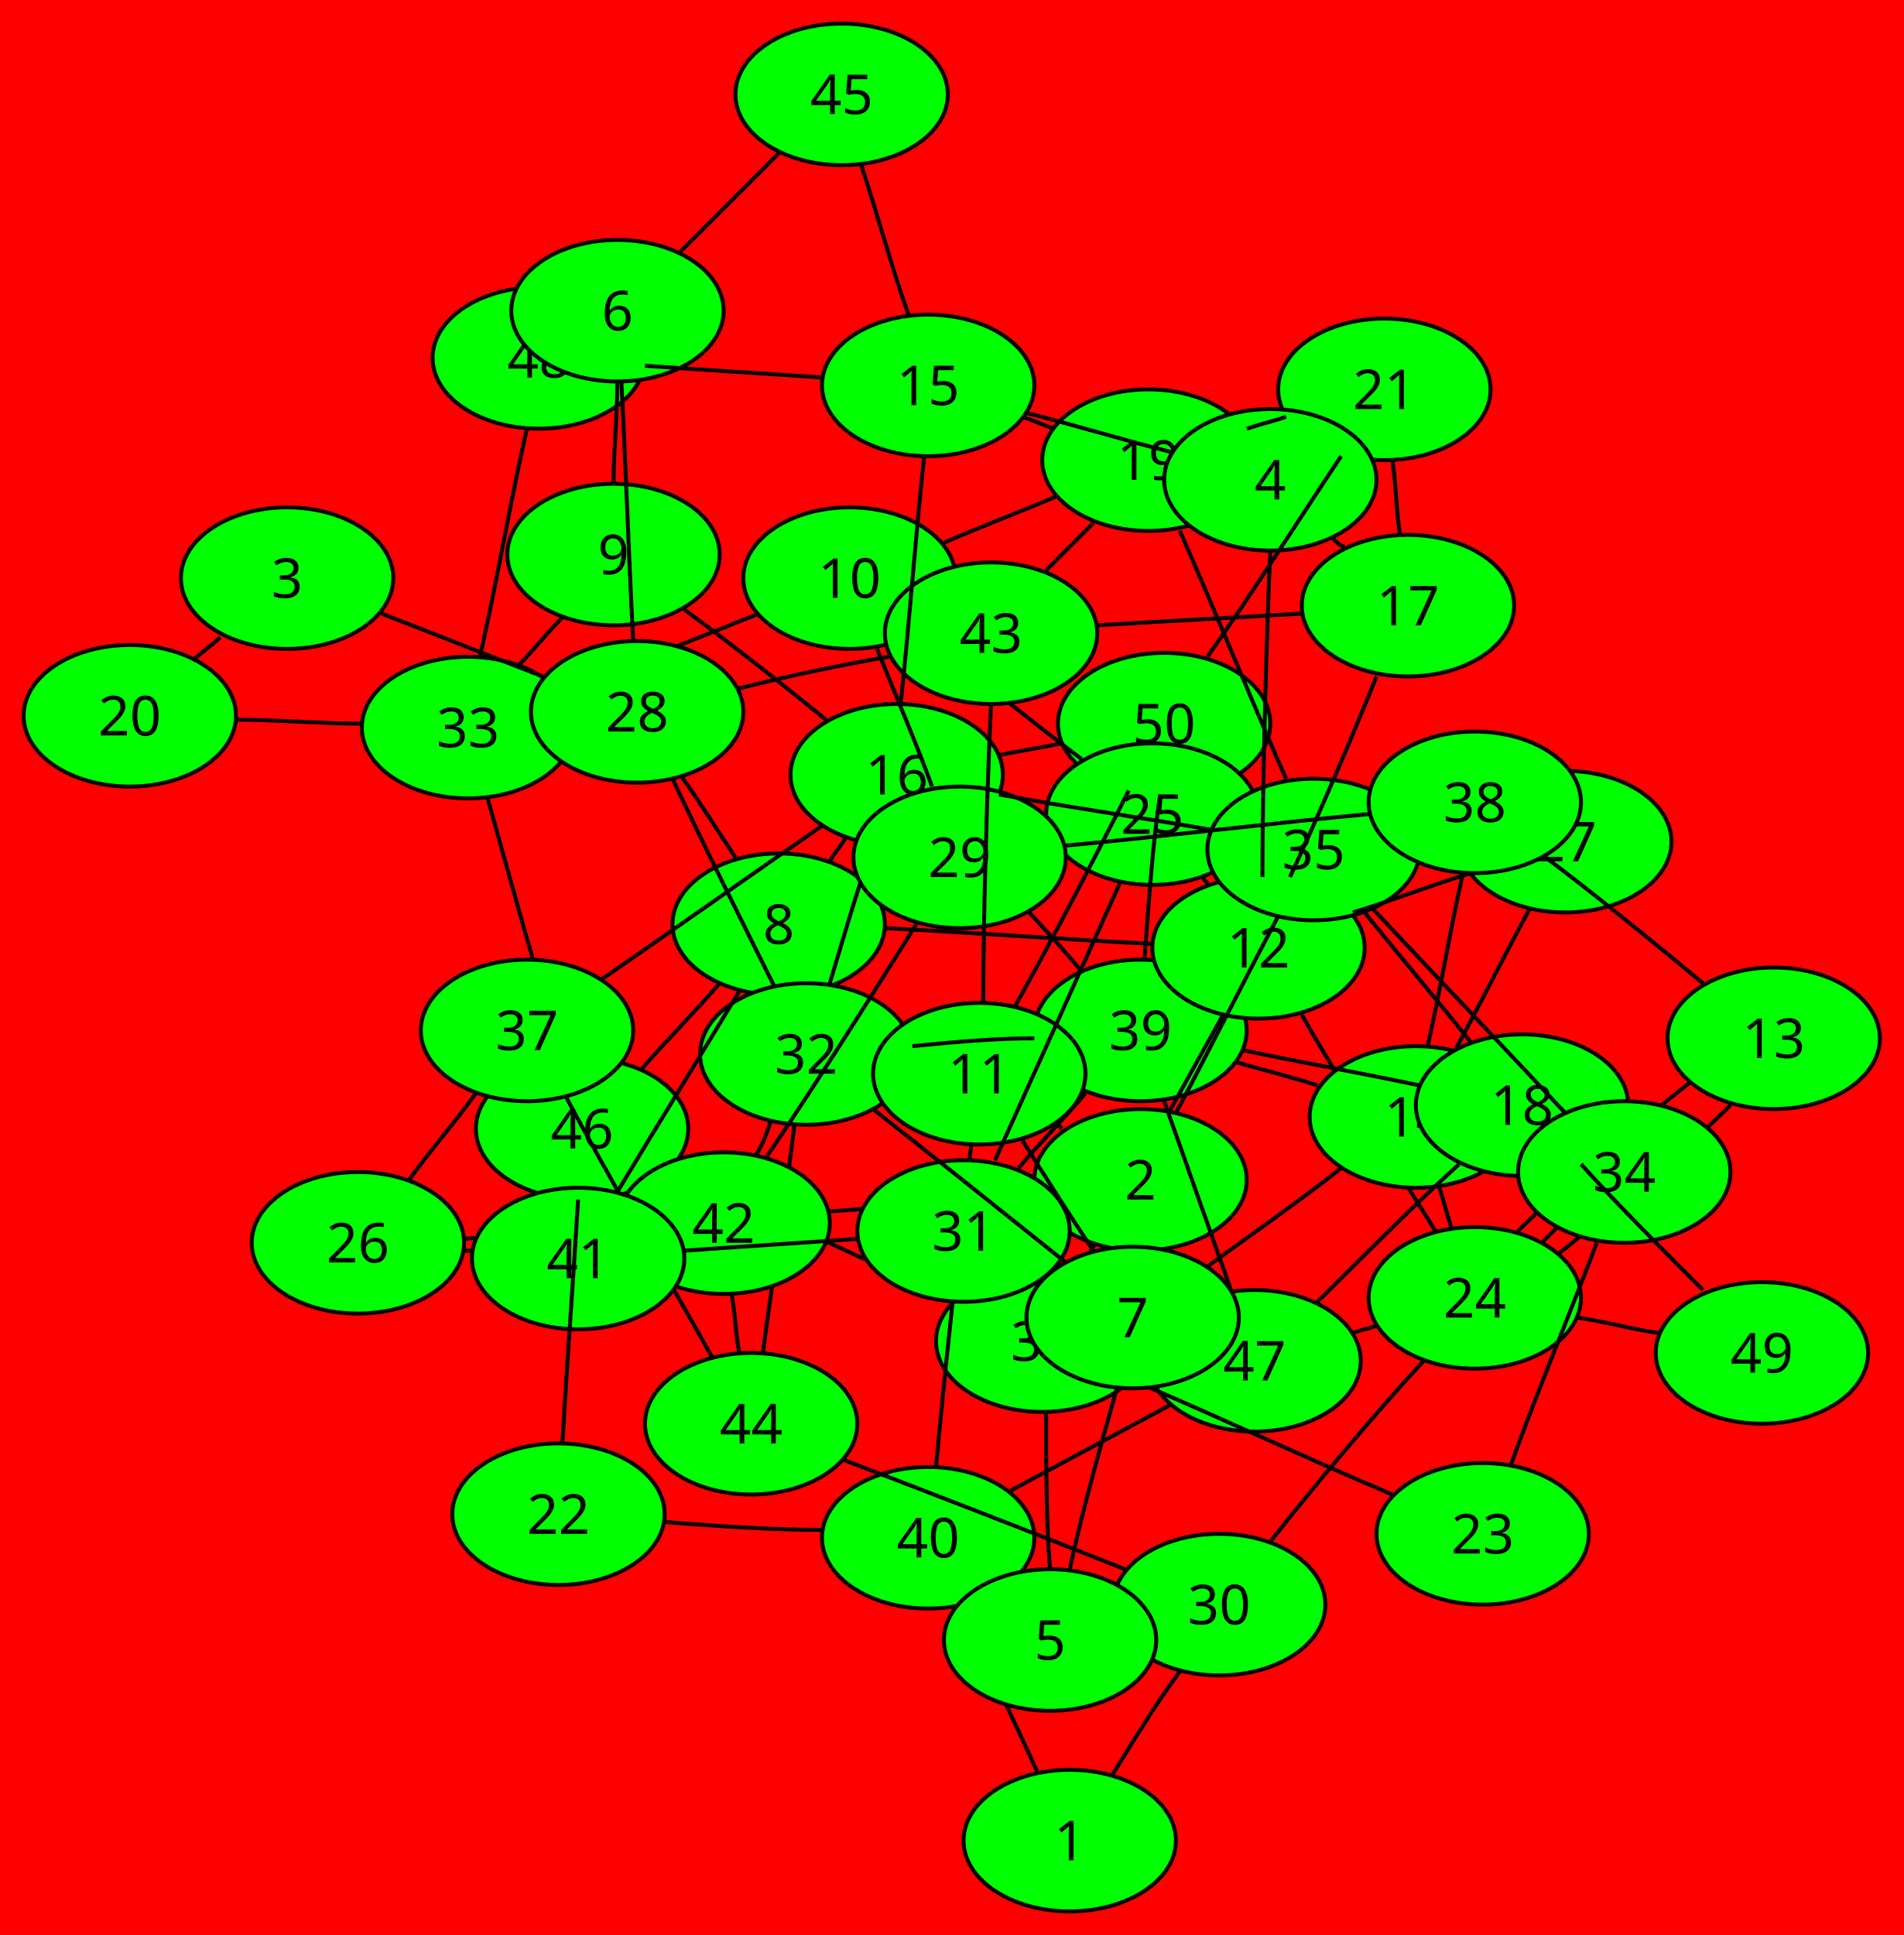
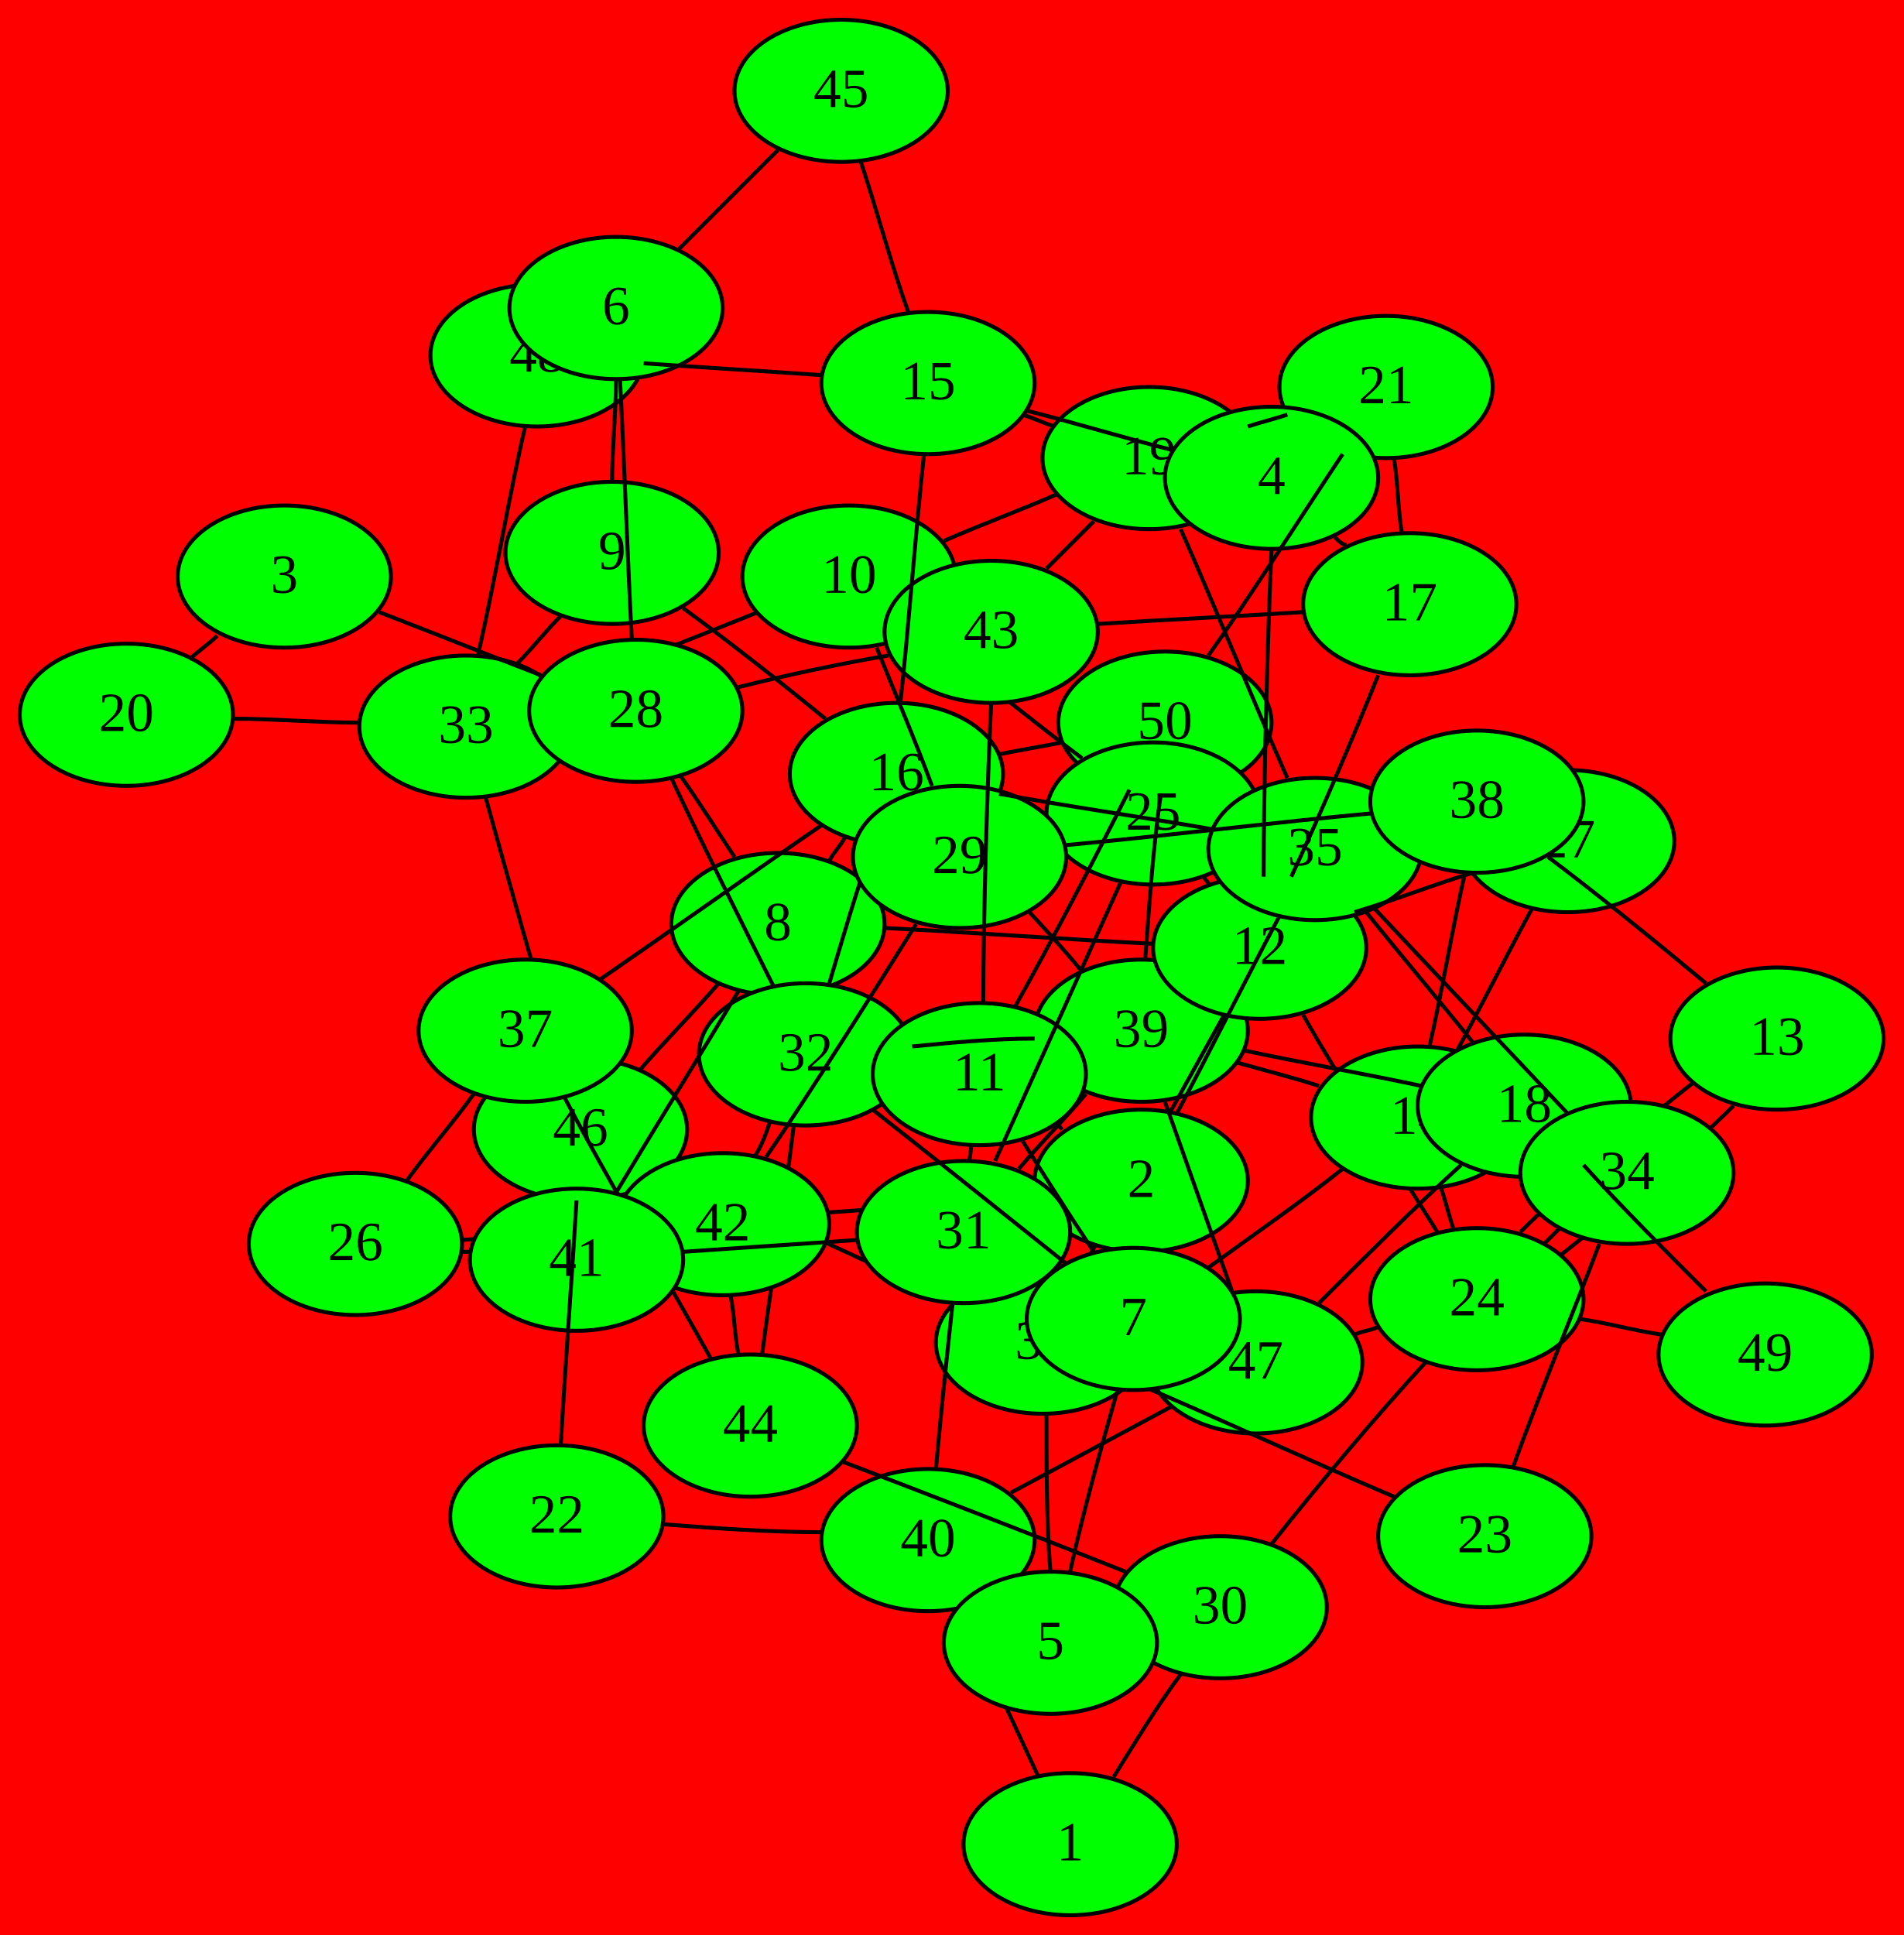
- <svg xmlns="http://www.w3.org/2000/svg" width="484pt" height="492pt" viewBox="0 0 484 492">
-   <g id="graph0" class="graph" style="font-family:Times-Roman;font-size:14.00;">
-     <polygon style="fill:#ff0000;stroke:#ff0000;" points="0,492 0,0 484,0 484,492 0,492" />
+ <svg xmlns="http://www.w3.org/2000/svg" width="482pt" height="490pt" viewBox="0.00 0.00 482.00 490.00">
+   <g id="graph0" class="graph" transform="scale(1 1) rotate(0) translate(4 486)">
+     <polygon style="fill:#ff0000;stroke:#ff0000;" points="-4,4 -4,-486 478,-486 478,4 -4,4" />
    <g id="node1" class="node">
-       <ellipse style="fill:#00ff00;stroke:black;" cx="272" cy="468" rx="27" ry="18" />
-       <text text-anchor="middle" x="272" y="473">1</text>
+       <ellipse style="fill:#00ff00;stroke:black;" cx="267" cy="-19" rx="27" ry="18" />
+       <text text-anchor="middle" x="267" y="-14.9" style="font-family:Times New Roman;font-size:14.00;">1</text>
    </g>
    <g id="node3" class="node">
-       <ellipse style="fill:#00ff00;stroke:black;" cx="310" cy="408" rx="27" ry="18" />
-       <text text-anchor="middle" x="310" y="413">30</text>
+       <ellipse style="fill:#00ff00;stroke:black;" cx="305" cy="-79" rx="27" ry="18" />
+       <text text-anchor="middle" x="305" y="-74.9" style="font-family:Times New Roman;font-size:14.00;">30</text>
    </g>
    <g id="edge2" class="edge">
-       <path style="fill:none;stroke:black;" d="M283,451C288,443 294,433 300,425" />
+       <path style="fill:none;stroke:black;" d="M278,-36C283,-44 289,-54 295,-62" />
    </g>
    <g id="node5" class="node">
-       <ellipse style="fill:#00ff00;stroke:black;" cx="236" cy="391" rx="27" ry="18" />
-       <text text-anchor="middle" x="236" y="396">40</text>
+       <ellipse style="fill:#00ff00;stroke:black;" cx="231" cy="-96" rx="27" ry="18" />
+       <text text-anchor="middle" x="231" y="-91.9" style="font-family:Times New Roman;font-size:14.00;">40</text>
    </g>
    <g id="edge4" class="edge">
-       <path style="fill:none;stroke:black;" d="M264,451C258,438 250,421 244,408" />
+       <path style="fill:none;stroke:black;" d="M259,-36C253,-49 245,-66 239,-79" />
    </g>
    <g id="node28" class="node">
-       <ellipse style="fill:#00ff00;stroke:black;" cx="375" cy="330" rx="27" ry="18" />
-       <text text-anchor="middle" x="375" y="335">24</text>
+       <ellipse style="fill:#00ff00;stroke:black;" cx="370" cy="-157" rx="27" ry="18" />
+       <text text-anchor="middle" x="370" y="-152.9" style="font-family:Times New Roman;font-size:14.00;">24</text>
    </g>
    <g id="edge46" class="edge">
-       <path style="fill:none;stroke:black;" d="M323,392C334,378 350,359 362,346" />
+       <path style="fill:none;stroke:black;" d="M318,-95C329,-109 345,-128 357,-141" />
    </g>
    <g id="node46" class="node">
-       <ellipse style="fill:#00ff00;stroke:black;" cx="191" cy="362" rx="27" ry="18" />
-       <text text-anchor="middle" x="191" y="367">44</text>
+       <ellipse style="fill:#00ff00;stroke:black;" cx="186" cy="-125" rx="27" ry="18" />
+       <text text-anchor="middle" x="186" y="-120.9" style="font-family:Times New Roman;font-size:14.00;">44</text>
    </g>
    <g id="edge48" class="edge">
-       <path style="fill:none;stroke:black;" d="M286,399C266,391 235,379 214,371" />
+       <path style="fill:none;stroke:black;" d="M281,-88C261,-96 230,-108 209,-116" />
    </g>
    <g id="node33" class="node">
-       <ellipse style="fill:#00ff00;stroke:black;" cx="319" cy="346" rx="27" ry="18" />
-       <text text-anchor="middle" x="319" y="351">47</text>
+       <ellipse style="fill:#00ff00;stroke:black;" cx="314" cy="-141" rx="27" ry="18" />
+       <text text-anchor="middle" x="314" y="-136.9" style="font-family:Times New Roman;font-size:14.00;">47</text>
    </g>
    <g id="edge196" class="edge">
-       <path style="fill:none;stroke:black;" d="M257,379C270,372 285,364 298,357" />
+       <path style="fill:none;stroke:black;" d="M252,-108C265,-115 280,-123 293,-130" />
    </g>
    <g id="node140" class="node">
-       <ellipse style="fill:#00ff00;stroke:black;" cx="142" cy="385" rx="27" ry="18" />
-       <text text-anchor="middle" x="142" y="390">22</text>
+       <ellipse style="fill:#00ff00;stroke:black;" cx="137" cy="-102" rx="27" ry="18" />
+       <text text-anchor="middle" x="137" y="-97.9" style="font-family:Times New Roman;font-size:14.00;">22</text>
    </g>
    <g id="edge194" class="edge">
-       <path style="fill:none;stroke:black;" d="M209,389C196,389 182,388 169,387" />
+       <path style="fill:none;stroke:black;" d="M204,-98C191,-98 177,-99 164,-100" />
    </g>
    <g id="node6" class="node">
-       <ellipse style="fill:#00ff00;stroke:black;" cx="198" cy="235" rx="27" ry="18" />
-       <text text-anchor="middle" x="198" y="240">8</text>
+       <ellipse style="fill:#00ff00;stroke:black;" cx="193" cy="-252" rx="27" ry="18" />
+       <text text-anchor="middle" x="193" y="-247.9" style="font-family:Times New Roman;font-size:14.00;">8</text>
    </g>
    <g id="node8" class="node">
-       <ellipse style="fill:#00ff00;stroke:black;" cx="148" cy="287" rx="27" ry="18" />
-       <text text-anchor="middle" x="148" y="292">46</text>
+       <ellipse style="fill:#00ff00;stroke:black;" cx="143" cy="-200" rx="27" ry="18" />
+       <text text-anchor="middle" x="143" y="-195.9" style="font-family:Times New Roman;font-size:14.00;">46</text>
    </g>
    <g id="edge6" class="edge">
-       <path style="fill:none;stroke:black;" d="M183,250C177,257 169,265 163,272" />
+       <path style="fill:none;stroke:black;" d="M178,-237C172,-230 164,-222 158,-215" />
    </g>
    <g id="node10" class="node">
-       <ellipse style="fill:#00ff00;stroke:black;" cx="228" cy="197" rx="27" ry="18" />
-       <text text-anchor="middle" x="228" y="202">16</text>
+       <ellipse style="fill:#00ff00;stroke:black;" cx="223" cy="-290" rx="27" ry="18" />
+       <text text-anchor="middle" x="223" y="-285.9" style="font-family:Times New Roman;font-size:14.00;">16</text>
    </g>
    <g id="edge8" class="edge">
-       <path style="fill:none;stroke:black;" d="M211,219C212,217 214,215 215,213" />
+       <path style="fill:none;stroke:black;" d="M206,-268C207,-270 209,-272 210,-274" />
    </g>
    <g id="node68" class="node">
-       <ellipse style="fill:#00ff00;stroke:black;" cx="290" cy="262" rx="27" ry="18" />
-       <text text-anchor="middle" x="290" y="267">39</text>
+       <ellipse style="fill:#00ff00;stroke:black;" cx="285" cy="-225" rx="27" ry="18" />
+       <text text-anchor="middle" x="285" y="-220.9" style="font-family:Times New Roman;font-size:14.00;">39</text>
    </g>
    <g id="edge124" class="edge">
-       <path style="fill:none;stroke:black;" d="M243,212C253,223 266,236 275,247" />
+       <path style="fill:none;stroke:black;" d="M238,-275C248,-264 261,-251 270,-240" />
    </g>
    <g id="node75" class="node">
-       <ellipse style="fill:#00ff00;stroke:black;" cx="296" cy="184" rx="27" ry="18" />
-       <text text-anchor="middle" x="296" y="189">50</text>
+       <ellipse style="fill:#00ff00;stroke:black;" cx="291" cy="-303" rx="27" ry="18" />
+       <text text-anchor="middle" x="291" y="-298.9" style="font-family:Times New Roman;font-size:14.00;">50</text>
    </g>
    <g id="edge120" class="edge">
-       <path style="fill:none;stroke:black;" d="M254,192C259,191 265,190 270,189" />
+       <path style="fill:none;stroke:black;" d="M249,-295C254,-296 260,-297 265,-298" />
    </g>
    <g id="node85" class="node">
-       <ellipse style="fill:#00ff00;stroke:black;" cx="205" cy="268" rx="27" ry="18" />
-       <text text-anchor="middle" x="205" y="273">32</text>
+       <ellipse style="fill:#00ff00;stroke:black;" cx="200" cy="-219" rx="27" ry="18" />
+       <text text-anchor="middle" x="200" y="-214.9" style="font-family:Times New Roman;font-size:14.00;">32</text>
    </g>
    <g id="edge122" class="edge">
-       <path style="fill:none;stroke:black;" d="M222,215C218,226 214,240 211,250" />
+       <path style="fill:none;stroke:black;" d="M217,-272C213,-261 209,-247 206,-237" />
    </g>
    <g id="node11" class="node">
-       <ellipse style="fill:#00ff00;stroke:black;" cx="216" cy="147" rx="27" ry="18" />
-       <text text-anchor="middle" x="216" y="152">10</text>
+       <ellipse style="fill:#00ff00;stroke:black;" cx="211" cy="-340" rx="27" ry="18" />
+       <text text-anchor="middle" x="211" y="-335.9" style="font-family:Times New Roman;font-size:14.00;">10</text>
    </g>
    <g id="node13" class="node">
-       <ellipse style="fill:#00ff00;stroke:black;" cx="293" cy="207" rx="27" ry="18" />
-       <text text-anchor="middle" x="293" y="212">25</text>
+       <ellipse style="fill:#00ff00;stroke:black;" cx="288" cy="-280" rx="27" ry="18" />
+       <text text-anchor="middle" x="288" y="-275.9" style="font-family:Times New Roman;font-size:14.00;">25</text>
    </g>
    <g id="edge10" class="edge">
-       <path style="fill:none;stroke:black;" d="M234,161C247,171 263,184 275,193" />
+       <path style="fill:none;stroke:black;" d="M229,-326C242,-316 258,-303 270,-294" />
    </g>
    <g id="node15" class="node">
-       <ellipse style="fill:#00ff00;stroke:black;" cx="292" cy="117" rx="27" ry="18" />
-       <text text-anchor="middle" x="292" y="122">19</text>
+       <ellipse style="fill:#00ff00;stroke:black;" cx="287" cy="-370" rx="27" ry="18" />
+       <text text-anchor="middle" x="287" y="-365.9" style="font-family:Times New Roman;font-size:14.00;">19</text>
    </g>
    <g id="edge12" class="edge">
-       <path style="fill:none;stroke:black;" d="M240,138C249,134 260,130 269,126" />
+       <path style="fill:none;stroke:black;" d="M235,-349C244,-353 255,-357 264,-361" />
    </g>
    <g id="node17" class="node">
-       <ellipse style="fill:#00ff00;stroke:black;" cx="119" cy="185" rx="27" ry="18" />
-       <text text-anchor="middle" x="119" y="190">33</text>
+       <ellipse style="fill:#00ff00;stroke:black;" cx="114" cy="-302" rx="27" ry="18" />
+       <text text-anchor="middle" x="114" y="-297.9" style="font-family:Times New Roman;font-size:14.00;">33</text>
    </g>
    <g id="edge14" class="edge">
-       <path style="fill:none;stroke:black;" d="M193,156C178,162 158,170 142,176" />
+       <path style="fill:none;stroke:black;" d="M188,-331C173,-325 153,-317 137,-311" />
    </g>
    <g id="node18" class="node">
-       <ellipse style="fill:#00ff00;stroke:black;" cx="320" cy="241" rx="27" ry="18" />
-       <text text-anchor="middle" x="320" y="246">12</text>
+       <ellipse style="fill:#00ff00;stroke:black;" cx="315" cy="-246" rx="27" ry="18" />
+       <text text-anchor="middle" x="315" y="-241.9" style="font-family:Times New Roman;font-size:14.00;">12</text>
    </g>
    <g id="edge36" class="edge">
-       <path style="fill:none;stroke:black;" d="M306,223C306,224 307,224 307,225" />
+       <path style="fill:none;stroke:black;" d="M301,-264C301,-263 302,-263 302,-262" />
    </g>
    <g id="node36" class="node">
-       <ellipse style="fill:#00ff00;stroke:black;" cx="398" cy="214" rx="27" ry="18" />
-       <text text-anchor="middle" x="398" y="219">27</text>
+       <ellipse style="fill:#00ff00;stroke:black;" cx="393" cy="-273" rx="27" ry="18" />
+       <text text-anchor="middle" x="393" y="-268.9" style="font-family:Times New Roman;font-size:14.00;">27</text>
    </g>
    <g id="edge34" class="edge">
-       <path style="fill:none;stroke:black;" d="M320,209C336,210 355,211 371,212" />
+       <path style="fill:none;stroke:black;" d="M315,-278C331,-277 350,-276 366,-275" />
    </g>
    <g id="node49" class="node">
-       <ellipse style="fill:#00ff00;stroke:black;" cx="334" cy="216" rx="27" ry="18" />
-       <text text-anchor="middle" x="334" y="221">35</text>
+       <ellipse style="fill:#00ff00;stroke:black;" cx="329" cy="-271" rx="27" ry="18" />
+       <text text-anchor="middle" x="329" y="-266.9" style="font-family:Times New Roman;font-size:14.00;">35</text>
    </g>
    <g id="edge144" class="edge">
-       <path style="fill:none;stroke:black;" d="M300,135C308,153 319,180 327,198" />
+       <path style="fill:none;stroke:black;" d="M295,-352C303,-334 314,-307 322,-289" />
    </g>
    <g id="node98" class="node">
-       <ellipse style="fill:#00ff00;stroke:black;" cx="236" cy="98" rx="27" ry="18" />
-       <text text-anchor="middle" x="236" y="103">15</text>
+       <ellipse style="fill:#00ff00;stroke:black;" cx="231" cy="-389" rx="27" ry="18" />
+       <text text-anchor="middle" x="231" y="-384.9" style="font-family:Times New Roman;font-size:14.00;">15</text>
    </g>
    <g id="edge146" class="edge">
-       <path style="fill:none;stroke:black;" d="M268,109C265,108 263,107 260,106" />
+       <path style="fill:none;stroke:black;" d="M263,-378C260,-379 258,-380 255,-381" />
    </g>
    <g id="node119" class="node">
-       <ellipse style="fill:#00ff00;stroke:black;" cx="252" cy="161" rx="27" ry="18" />
-       <text text-anchor="middle" x="252" y="166">43</text>
+       <ellipse style="fill:#00ff00;stroke:black;" cx="247" cy="-326" rx="27" ry="18" />
+       <text text-anchor="middle" x="247" y="-321.9" style="font-family:Times New Roman;font-size:14.00;">43</text>
    </g>
    <g id="edge148" class="edge">
-       <path style="fill:none;stroke:black;" d="M278,133C274,137 270,141 266,145" />
+       <path style="fill:none;stroke:black;" d="M273,-354C269,-350 265,-346 261,-342" />
    </g>
    <g id="edge130" class="edge">
-       <path style="fill:none;stroke:black;" d="M124,203C129,221 137,250 143,269" />
+       <path style="fill:none;stroke:black;" d="M119,-284C124,-266 132,-237 138,-218" />
    </g>
    <g id="node95" class="node">
-       <ellipse style="fill:#00ff00;stroke:black;" cx="156" cy="141" rx="27" ry="18" />
-       <text text-anchor="middle" x="156" y="146">9</text>
+       <ellipse style="fill:#00ff00;stroke:black;" cx="151" cy="-346" rx="27" ry="18" />
+       <text text-anchor="middle" x="151" y="-341.9" style="font-family:Times New Roman;font-size:14.00;">9</text>
    </g>
    <g id="edge128" class="edge">
-       <path style="fill:none;stroke:black;" d="M132,169C136,165 139,161 143,157" />
+       <path style="fill:none;stroke:black;" d="M127,-318C131,-322 134,-326 138,-330" />
    </g>
    <g id="node101" class="node">
-       <ellipse style="fill:#00ff00;stroke:black;" cx="137" cy="91" rx="27" ry="18" />
-       <text text-anchor="middle" x="137" y="96">48</text>
+       <ellipse style="fill:#00ff00;stroke:black;" cx="132" cy="-396" rx="27" ry="18" />
+       <text text-anchor="middle" x="132" y="-391.9" style="font-family:Times New Roman;font-size:14.00;">48</text>
    </g>
    <g id="edge132" class="edge">
-       <path style="fill:none;stroke:black;" d="M122,167C126,150 130,126 134,109" />
+       <path style="fill:none;stroke:black;" d="M117,-320C121,-337 125,-361 129,-378" />
    </g>
    <g id="edge16" class="edge">
-       <path style="fill:none;stroke:black;" d="M293,240C273,239 245,237 225,236" />
+       <path style="fill:none;stroke:black;" d="M288,-247C268,-248 240,-250 220,-251" />
    </g>
    <g id="node21" class="node">
-       <ellipse style="fill:#00ff00;stroke:black;" cx="265" cy="341" rx="27" ry="18" />
-       <text text-anchor="middle" x="265" y="346">36</text>
+       <ellipse style="fill:#00ff00;stroke:black;" cx="260" cy="-146" rx="27" ry="18" />
+       <text text-anchor="middle" x="260" y="-141.9" style="font-family:Times New Roman;font-size:14.00;">36</text>
    </g>
    <g id="edge18" class="edge">
-       <path style="fill:none;stroke:black;" d="M311,258C301,276 285,305 274,324" />
+       <path style="fill:none;stroke:black;" d="M306,-229C296,-211 280,-182 269,-163" />
    </g>
    <g id="node23" class="node">
-       <ellipse style="fill:#00ff00;stroke:black;" cx="358" cy="154" rx="27" ry="18" />
-       <text text-anchor="middle" x="358" y="159">17</text>
+       <ellipse style="fill:#00ff00;stroke:black;" cx="353" cy="-333" rx="27" ry="18" />
+       <text text-anchor="middle" x="353" y="-328.9" style="font-family:Times New Roman;font-size:14.00;">17</text>
    </g>
    <g id="edge20" class="edge">
-       <path style="fill:none;stroke:black;" d="M328,223C335,208 344,187 350,172" />
+       <path style="fill:none;stroke:black;" d="M323,-264C330,-279 339,-300 345,-315" />
    </g>
    <g id="edge166" class="edge">
-       <path style="fill:none;stroke:black;" d="M243,331C222,321 191,307 170,297" />
+       <path style="fill:none;stroke:black;" d="M238,-156C217,-166 186,-180 165,-190" />
    </g>
    <g id="node115" class="node">
-       <ellipse style="fill:#00ff00;stroke:black;" cx="352" cy="99" rx="27" ry="18" />
-       <text text-anchor="middle" x="352" y="104">21</text>
+       <ellipse style="fill:#00ff00;stroke:black;" cx="347" cy="-388" rx="27" ry="18" />
+       <text text-anchor="middle" x="347" y="-383.9" style="font-family:Times New Roman;font-size:14.00;">21</text>
    </g>
    <g id="edge142" class="edge">
-       <path style="fill:none;stroke:black;" d="M356,136C355,130 355,123 354,117" />
+       <path style="fill:none;stroke:black;" d="M351,-351C350,-357 350,-364 349,-370" />
    </g>
    <g id="node24" class="node">
-       <ellipse style="fill:#00ff00;stroke:black;" cx="451" cy="264" rx="27" ry="18" />
-       <text text-anchor="middle" x="451" y="269">13</text>
+       <ellipse style="fill:#00ff00;stroke:black;" cx="446" cy="-223" rx="27" ry="18" />
+       <text text-anchor="middle" x="446" y="-218.9" style="font-family:Times New Roman;font-size:14.00;">13</text>
    </g>
    <g id="node26" class="node">
-       <ellipse style="fill:#00ff00;stroke:black;" cx="375" cy="204" rx="27" ry="18" />
-       <text text-anchor="middle" x="375" y="209">38</text>
+       <ellipse style="fill:#00ff00;stroke:black;" cx="370" cy="-283" rx="27" ry="18" />
+       <text text-anchor="middle" x="370" y="-278.9" style="font-family:Times New Roman;font-size:14.00;">38</text>
    </g>
    <g id="edge22" class="edge">
-       <path style="fill:none;stroke:black;" d="M433,250C421,240 405,227 393,218" />
+       <path style="fill:none;stroke:black;" d="M428,-237C416,-247 400,-260 388,-269" />
    </g>
    <g id="edge24" class="edge">
-       <path style="fill:none;stroke:black;" d="M440,281C428,293 410,308 396,319" />
+       <path style="fill:none;stroke:black;" d="M435,-206C423,-194 405,-179 391,-168" />
    </g>
    <g id="node41" class="node">
-       <ellipse style="fill:#00ff00;stroke:black;" cx="244" cy="218" rx="27" ry="18" />
-       <text text-anchor="middle" x="244" y="223">29</text>
+       <ellipse style="fill:#00ff00;stroke:black;" cx="239" cy="-269" rx="27" ry="18" />
+       <text text-anchor="middle" x="239" y="-264.9" style="font-family:Times New Roman;font-size:14.00;">29</text>
    </g>
    <g id="edge50" class="edge">
-       <path style="fill:none;stroke:black;" d="M348,207C326,209 293,213 271,215" />
+       <path style="fill:none;stroke:black;" d="M343,-280C321,-278 288,-274 266,-272" />
    </g>
    <g id="edge52" class="edge">
-       <path style="fill:none;stroke:black;" d="M350,211C350,211 350,211 350,211" />
+       <path style="fill:none;stroke:black;" d="M345,-276C345,-276 345,-276 345,-276" />
    </g>
    <g id="edge32" class="edge">
-       <path style="fill:none;stroke:black;" d="M365,313C355,297 340,274 331,258" />
+       <path style="fill:none;stroke:black;" d="M360,-174C350,-190 335,-213 326,-229" />
    </g>
    <g id="edge28" class="edge">
-       <path style="fill:none;stroke:black;" d="M386,313C398,301 416,286 430,275" />
+       <path style="fill:none;stroke:black;" d="M381,-174C393,-186 411,-201 425,-212" />
    </g>
    <g id="node30" class="node">
-       <ellipse style="fill:#00ff00;stroke:black;" cx="448" cy="344" rx="27" ry="18" />
-       <text text-anchor="middle" x="448" y="349">49</text>
+       <ellipse style="fill:#00ff00;stroke:black;" cx="443" cy="-143" rx="27" ry="18" />
+       <text text-anchor="middle" x="443" y="-138.9" style="font-family:Times New Roman;font-size:14.00;">49</text>
    </g>
    <g id="edge26" class="edge">
-       <path style="fill:none;stroke:black;" d="M401,335C408,336 415,338 422,339" />
+       <path style="fill:none;stroke:black;" d="M396,-152C403,-151 410,-149 417,-148" />
    </g>
    <g id="edge30" class="edge">
-       <path style="fill:none;stroke:black;" d="M350,337C348,338 346,338 344,339" />
+       <path style="fill:none;stroke:black;" d="M345,-150C343,-149 341,-149 339,-148" />
    </g>
    <g id="edge38" class="edge">
-       <path style="fill:none;stroke:black;" d="M374,222C364,225 354,229 344,232" />
+       <path style="fill:none;stroke:black;" d="M369,-265C359,-262 349,-258 339,-255" />
    </g>
    <g id="node40" class="node">
-       <ellipse style="fill:#00ff00;stroke:black;" cx="360" cy="284" rx="27" ry="18" />
-       <text text-anchor="middle" x="360" y="289">14</text>
+       <ellipse style="fill:#00ff00;stroke:black;" cx="355" cy="-203" rx="27" ry="18" />
+       <text text-anchor="middle" x="355" y="-198.9" style="font-family:Times New Roman;font-size:14.00;">14</text>
    </g>
    <g id="edge40" class="edge">
-       <path style="fill:none;stroke:black;" d="M389,231C383,242 376,256 370,267" />
+       <path style="fill:none;stroke:black;" d="M384,-256C378,-245 371,-231 365,-220" />
    </g>
    <g id="edge64" class="edge">
-       <path style="fill:none;stroke:black;" d="M363,266C366,253 369,235 372,222" />
+       <path style="fill:none;stroke:black;" d="M358,-221C361,-234 364,-252 367,-265" />
    </g>
    <g id="edge62" class="edge">
-       <path style="fill:none;stroke:black;" d="M366,302C367,305 368,309 369,312" />
+       <path style="fill:none;stroke:black;" d="M361,-185C362,-182 363,-178 364,-175" />
    </g>
    <g id="node57" class="node">
-       <ellipse style="fill:#00ff00;stroke:black;" cx="387" cy="281" rx="27" ry="18" />
-       <text text-anchor="middle" x="387" y="286">18</text>
+       <ellipse style="fill:#00ff00;stroke:black;" cx="382" cy="-206" rx="27" ry="18" />
+       <text text-anchor="middle" x="382" y="-201.9" style="font-family:Times New Roman;font-size:14.00;">18</text>
    </g>
    <g id="edge60" class="edge">
-       <path style="fill:none;stroke:black;" d="M387,281C387,281 387,281 387,281" />
+       <path style="fill:none;stroke:black;" d="M382,-206C382,-206 382,-206 382,-206" />
    </g>
    <g id="edge44" class="edge">
-       <path style="fill:none;stroke:black;" d="M220,227C220,227 220,227 220,227" />
+       <path style="fill:none;stroke:black;" d="M215,-260C215,-260 215,-260 215,-260" />
    </g>
    <g id="edge42" class="edge">
-       <path style="fill:none;stroke:black;" d="M237,200C233,189 227,175 223,165" />
+       <path style="fill:none;stroke:black;" d="M232,-287C228,-298 222,-312 218,-322" />
    </g>
    <g id="node71" class="node">
-       <ellipse style="fill:#00ff00;stroke:black;" cx="134" cy="262" rx="27" ry="18" />
-       <text text-anchor="middle" x="134" y="267">37</text>
+       <ellipse style="fill:#00ff00;stroke:black;" cx="129" cy="-225" rx="27" ry="18" />
+       <text text-anchor="middle" x="129" y="-220.9" style="font-family:Times New Roman;font-size:14.00;">37</text>
    </g>
    <g id="edge100" class="edge">
-       <path style="fill:none;stroke:black;" d="M181,345C171,327 154,298 144,279" />
+       <path style="fill:none;stroke:black;" d="M176,-142C166,-160 149,-189 139,-208" />
    </g>
    <g id="edge102" class="edge">
-       <path style="fill:none;stroke:black;" d="M194,344C196,328 200,303 202,286" />
+       <path style="fill:none;stroke:black;" d="M189,-143C191,-159 195,-184 197,-201" />
    </g>
    <g id="edge162" class="edge">
-       <path style="fill:none;stroke:black;" d="M308,211C291,208 270,205 254,202" />
+       <path style="fill:none;stroke:black;" d="M303,-276C286,-279 265,-282 249,-285" />
    </g>
    <g id="edge164" class="edge">
-       <path style="fill:none;stroke:black;" d="M347,232C355,242 366,255 374,265" />
+       <path style="fill:none;stroke:black;" d="M342,-255C350,-245 361,-232 369,-222" />
    </g>
    <g id="node124" class="node">
-       <ellipse style="fill:#00ff00;stroke:black;" cx="413" cy="298" rx="27" ry="18" />
-       <text text-anchor="middle" x="413" y="303">34</text>
+       <ellipse style="fill:#00ff00;stroke:black;" cx="408" cy="-189" rx="27" ry="18" />
+       <text text-anchor="middle" x="408" y="-184.9" style="font-family:Times New Roman;font-size:14.00;">34</text>
    </g>
    <g id="edge160" class="edge">
-       <path style="fill:none;stroke:black;" d="M349,231C363,246 384,268 398,283" />
+       <path style="fill:none;stroke:black;" d="M344,-256C358,-241 379,-219 393,-204" />
    </g>
    <g id="node50" class="node">
-       <ellipse style="fill:#00ff00;stroke:black;" cx="290" cy="300" rx="27" ry="18" />
-       <text text-anchor="middle" x="290" y="305">2</text>
+       <ellipse style="fill:#00ff00;stroke:black;" cx="285" cy="-187" rx="27" ry="18" />
+       <text text-anchor="middle" x="285" y="-182.9" style="font-family:Times New Roman;font-size:14.00;">2</text>
    </g>
    <g id="edge56" class="edge">
-       <path style="fill:none;stroke:black;" d="M299,283C307,268 317,248 325,233" />
+       <path style="fill:none;stroke:black;" d="M294,-204C302,-219 312,-239 320,-254" />
    </g>
    <g id="node52" class="node">
-       <ellipse style="fill:#00ff00;stroke:black;" cx="184" cy="311" rx="27" ry="18" />
-       <text text-anchor="middle" x="184" y="316">42</text>
+       <ellipse style="fill:#00ff00;stroke:black;" cx="179" cy="-176" rx="27" ry="18" />
+       <text text-anchor="middle" x="179" y="-171.9" style="font-family:Times New Roman;font-size:14.00;">42</text>
    </g>
    <g id="edge54" class="edge">
-       <path style="fill:none;stroke:black;" d="M263,303C247,305 227,307 211,308" />
+       <path style="fill:none;stroke:black;" d="M258,-184C242,-182 222,-180 206,-179" />
    </g>
    <g id="node55" class="node">
-       <ellipse style="fill:#00ff00;stroke:black;" cx="249" cy="273" rx="27" ry="18" />
-       <text text-anchor="middle" x="249" y="278">11</text>
+       <ellipse style="fill:#00ff00;stroke:black;" cx="244" cy="-214" rx="27" ry="18" />
+       <text text-anchor="middle" x="244" y="-209.9" style="font-family:Times New Roman;font-size:14.00;">11</text>
    </g>
    <g id="edge58" class="edge">
-       <path style="fill:none;stroke:black;" d="M270,287C270,287 269,286 269,286" />
+       <path style="fill:none;stroke:black;" d="M265,-200C265,-200 264,-201 264,-201" />
    </g>
    <g id="edge98" class="edge">
-       <path style="fill:none;stroke:black;" d="M195,294C206,278 223,251 233,235" />
+       <path style="fill:none;stroke:black;" d="M190,-193C201,-209 218,-236 228,-252" />
    </g>
    <g id="edge96" class="edge">
-       <path style="fill:none;stroke:black;" d="M186,329C187,334 187,339 188,344" />
+       <path style="fill:none;stroke:black;" d="M181,-158C182,-153 182,-148 183,-143" />
    </g>
    <g id="edge178" class="edge">
-       <path style="fill:none;stroke:black;" d="M247,291C244,313 240,351 238,373" />
+       <path style="fill:none;stroke:black;" d="M242,-196C239,-174 235,-136 233,-114" />
    </g>
    <g id="edge180" class="edge">
-       <path style="fill:none;stroke:black;" d="M258,256C267,240 279,217 287,201" />
+       <path style="fill:none;stroke:black;" d="M253,-231C262,-247 274,-270 282,-286" />
    </g>
    <g id="edge66" class="edge">
-       <path style="fill:none;stroke:black;" d="M402,296C411,306 424,319 433,328" />
+       <path style="fill:none;stroke:black;" d="M397,-191C406,-181 419,-168 428,-159" />
    </g>
    <g id="edge68" class="edge">
-       <path style="fill:none;stroke:black;" d="M371,296C360,306 346,320 335,331" />
+       <path style="fill:none;stroke:black;" d="M366,-191C355,-181 341,-167 330,-156" />
    </g>
    <g id="node62" class="node">
-       <ellipse style="fill:#00ff00;stroke:black;" cx="91" cy="316" rx="27" ry="18" />
-       <text text-anchor="middle" x="91" y="321">26</text>
+       <ellipse style="fill:#00ff00;stroke:black;" cx="86" cy="-171" rx="27" ry="18" />
+       <text text-anchor="middle" x="86" y="-166.9" style="font-family:Times New Roman;font-size:14.00;">26</text>
    </g>
    <g id="edge72" class="edge">
-       <path style="fill:none;stroke:black;" d="M118,315C130,314 145,313 157,313" />
+       <path style="fill:none;stroke:black;" d="M113,-172C125,-173 140,-174 152,-174" />
    </g>
    <g id="node64" class="node">
-       <ellipse style="fill:#00ff00;stroke:black;" cx="147" cy="320" rx="27" ry="18" />
-       <text text-anchor="middle" x="147" y="325">41</text>
+       <ellipse style="fill:#00ff00;stroke:black;" cx="142" cy="-167" rx="27" ry="18" />
+       <text text-anchor="middle" x="142" y="-162.9" style="font-family:Times New Roman;font-size:14.00;">41</text>
    </g>
    <g id="edge70" class="edge">
-       <path style="fill:none;stroke:black;" d="M118,318C119,318 119,318 120,318" />
+       <path style="fill:none;stroke:black;" d="M113,-169C114,-169 114,-169 115,-169" />
    </g>
    <g id="edge94" class="edge">
-       <path style="fill:none;stroke:black;" d="M157,303C166,288 179,267 188,252" />
+       <path style="fill:none;stroke:black;" d="M152,-184C161,-199 174,-220 183,-235" />
    </g>
    <g id="node66" class="node">
-       <ellipse style="fill:#00ff00;stroke:black;" cx="245" cy="313" rx="27" ry="18" />
-       <text text-anchor="middle" x="245" y="318">31</text>
+       <ellipse style="fill:#00ff00;stroke:black;" cx="240" cy="-174" rx="27" ry="18" />
+       <text text-anchor="middle" x="240" y="-169.9" style="font-family:Times New Roman;font-size:14.00;">31</text>
    </g>
    <g id="edge92" class="edge">
-       <path style="fill:none;stroke:black;" d="M174,318C188,317 204,316 218,315" />
+       <path style="fill:none;stroke:black;" d="M169,-169C183,-170 199,-171 213,-172" />
    </g>
    <g id="edge78" class="edge">
-       <path style="fill:none;stroke:black;" d="M253,295C262,275 276,244 285,224" />
+       <path style="fill:none;stroke:black;" d="M248,-192C257,-212 271,-243 280,-263" />
    </g>
    <g id="edge76" class="edge">
-       <path style="fill:none;stroke:black;" d="M268,323C277,327 287,332 296,336" />
+       <path style="fill:none;stroke:black;" d="M263,-164C272,-160 282,-155 291,-151" />
    </g>
    <g id="edge74" class="edge">
-       <path style="fill:none;stroke:black;" d="M259,297C264,291 271,284 276,278" />
+       <path style="fill:none;stroke:black;" d="M254,-190C259,-196 266,-203 271,-209" />
    </g>
    <g id="edge90" class="edge">
-       <path style="fill:none;stroke:black;" d="M296,280C301,294 308,314 313,328" />
+       <path style="fill:none;stroke:black;" d="M291,-207C296,-193 303,-173 308,-159" />
    </g>
    <g id="edge86" class="edge">
-       <path style="fill:none;stroke:black;" d="M314,270C321,272 329,274 335,276" />
+       <path style="fill:none;stroke:black;" d="M309,-217C316,-215 324,-213 330,-211" />
    </g>
    <g id="edge88" class="edge">
-       <path style="fill:none;stroke:black;" d="M316,267C330,270 347,273 361,276" />
+       <path style="fill:none;stroke:black;" d="M311,-220C325,-217 342,-214 356,-211" />
    </g>
    <g id="edge84" class="edge">
-       <path style="fill:none;stroke:black;" d="M291,244C292,231 293,215 295,202" />
+       <path style="fill:none;stroke:black;" d="M286,-243C287,-256 288,-272 290,-285" />
    </g>
    <g id="edge82" class="edge">
-       <path style="fill:none;stroke:black;" d="M153,249C169,238 193,221 209,210" />
+       <path style="fill:none;stroke:black;" d="M148,-238C164,-249 188,-266 204,-277" />
    </g>
    <g id="edge80" class="edge">
-       <path style="fill:none;stroke:black;" d="M121,278C116,285 109,293 104,300" />
+       <path style="fill:none;stroke:black;" d="M116,-209C111,-202 104,-194 99,-187" />
    </g>
    <g id="edge192" class="edge">
-       <path style="fill:none;stroke:black;" d="M196,285C195,288 194,291 192,294" />
+       <path style="fill:none;stroke:black;" d="M191,-202C190,-199 189,-196 187,-193" />
    </g>
    <g id="edge190" class="edge">
-       <path style="fill:none;stroke:black;" d="M232,266C242,265 253,264 263,264" />
+       <path style="fill:none;stroke:black;" d="M227,-221C237,-222 248,-223 258,-223" />
    </g>
    <g id="node90" class="node">
-       <ellipse style="fill:#00ff00;stroke:black;" cx="162" cy="181" rx="27" ry="18" />
-       <text text-anchor="middle" x="162" y="186">28</text>
+       <ellipse style="fill:#00ff00;stroke:black;" cx="157" cy="-306" rx="27" ry="18" />
+       <text text-anchor="middle" x="157" y="-301.9" style="font-family:Times New Roman;font-size:14.00;">28</text>
    </g>
    <g id="edge188" class="edge">
-       <path style="fill:none;stroke:black;" d="M197,251C189,235 178,213 171,198" />
+       <path style="fill:none;stroke:black;" d="M192,-236C184,-252 173,-274 166,-289" />
    </g>
    <g id="node86" class="node">
-       <ellipse style="fill:#00ff00;stroke:black;" cx="73" cy="147" rx="27" ry="18" />
-       <text text-anchor="middle" x="73" y="152">3</text>
+       <ellipse style="fill:#00ff00;stroke:black;" cx="68" cy="-340" rx="27" ry="18" />
+       <text text-anchor="middle" x="68" y="-335.9" style="font-family:Times New Roman;font-size:14.00;">3</text>
    </g>
    <g id="node88" class="node">
-       <ellipse style="fill:#00ff00;stroke:black;" cx="33" cy="182" rx="27" ry="18" />
-       <text text-anchor="middle" x="33" y="187">20</text>
+       <ellipse style="fill:#00ff00;stroke:black;" cx="28" cy="-305" rx="27" ry="18" />
+       <text text-anchor="middle" x="28" y="-300.9" style="font-family:Times New Roman;font-size:14.00;">20</text>
    </g>
    <g id="edge104" class="edge">
-       <path style="fill:none;stroke:black;" d="M56,162C54,164 51,166 49,168" />
+       <path style="fill:none;stroke:black;" d="M51,-325C49,-323 46,-321 44,-319" />
    </g>
    <g id="edge106" class="edge">
-       <path style="fill:none;stroke:black;" d="M97,156C110,161 125,167 138,172" />
+       <path style="fill:none;stroke:black;" d="M92,-331C105,-326 120,-320 133,-315" />
    </g>
    <g id="edge126" class="edge">
-       <path style="fill:none;stroke:black;" d="M60,183C70,183 82,184 92,184" />
+       <path style="fill:none;stroke:black;" d="M55,-304C65,-304 77,-303 87,-303" />
    </g>
    <g id="edge186" class="edge">
-       <path style="fill:none;stroke:black;" d="M173,197C178,204 183,212 187,218" />
+       <path style="fill:none;stroke:black;" d="M168,-290C173,-283 178,-275 182,-269" />
    </g>
    <g id="edge184" class="edge">
-       <path style="fill:none;stroke:black;" d="M188,175C200,172 214,169 226,167" />
+       <path style="fill:none;stroke:black;" d="M183,-312C195,-315 209,-318 221,-320" />
    </g>
    <g id="node91" class="node">
-       <ellipse style="fill:#00ff00;stroke:black;" cx="157" cy="79" rx="27" ry="18" />
-       <text text-anchor="middle" x="157" y="84">6</text>
+       <ellipse style="fill:#00ff00;stroke:black;" cx="152" cy="-408" rx="27" ry="18" />
+       <text text-anchor="middle" x="152" y="-403.9" style="font-family:Times New Roman;font-size:14.00;">6</text>
    </g>
    <g id="edge110" class="edge">
-       <path style="fill:none;stroke:black;" d="M158,97C159,116 160,144 161,163" />
+       <path style="fill:none;stroke:black;" d="M153,-390C154,-371 155,-343 156,-324" />
    </g>
    <g id="node93" class="node">
-       <ellipse style="fill:#00ff00;stroke:black;" cx="214" cy="24" rx="27" ry="18" />
-       <text text-anchor="middle" x="214" y="29">45</text>
+       <ellipse style="fill:#00ff00;stroke:black;" cx="209" cy="-463" rx="27" ry="18" />
+       <text text-anchor="middle" x="209" y="-458.9" style="font-family:Times New Roman;font-size:14.00;">45</text>
    </g>
    <g id="edge108" class="edge">
-       <path style="fill:none;stroke:black;" d="M173,64C181,56 190,47 198,39" />
+       <path style="fill:none;stroke:black;" d="M168,-423C176,-431 185,-440 193,-448" />
    </g>
    <g id="edge134" class="edge">
-       <path style="fill:none;stroke:black;" d="M219,42C223,54 227,69 231,80" />
+       <path style="fill:none;stroke:black;" d="M214,-445C218,-433 222,-418 226,-407" />
    </g>
    <g id="edge114" class="edge">
-       <path style="fill:none;stroke:black;" d="M174,155C185,163 199,174 210,183" />
+       <path style="fill:none;stroke:black;" d="M169,-332C180,-324 194,-313 205,-304" />
    </g>
    <g id="edge112" class="edge">
-       <path style="fill:none;stroke:black;" d="M156,123C156,115 157,105 157,97" />
+       <path style="fill:none;stroke:black;" d="M151,-364C151,-372 152,-382 152,-390" />
    </g>
    <g id="edge116" class="edge">
-       <path style="fill:none;stroke:black;" d="M235,116C233,134 231,161 229,179" />
+       <path style="fill:none;stroke:black;" d="M230,-371C228,-353 226,-326 224,-308" />
    </g>
    <g id="edge118" class="edge">
-       <path style="fill:none;stroke:black;" d="M209,96C195,95 178,94 164,93" />
+       <path style="fill:none;stroke:black;" d="M204,-391C190,-392 173,-393 159,-394" />
    </g>
    <g id="node110" class="node">
-       <ellipse style="fill:#00ff00;stroke:black;" cx="323" cy="122" rx="27" ry="18" />
-       <text text-anchor="middle" x="323" y="127">4</text>
+       <ellipse style="fill:#00ff00;stroke:black;" cx="318" cy="-365" rx="27" ry="18" />
+       <text text-anchor="middle" x="318" y="-360.9" style="font-family:Times New Roman;font-size:14.00;">4</text>
    </g>
    <g id="edge140" class="edge">
-       <path style="fill:none;stroke:black;" d="M323,140C322,162 321,200 321,223" />
+       <path style="fill:none;stroke:black;" d="M318,-347C317,-325 316,-287 316,-264" />
    </g>
    <g id="edge136" class="edge">
-       <path style="fill:none;stroke:black;" d="M339,137C340,138 341,139 342,139" />
+       <path style="fill:none;stroke:black;" d="M334,-350C335,-349 336,-348 337,-348" />
    </g>
    <g id="edge138" class="edge">
-       <path style="fill:none;stroke:black;" d="M298,115C286,112 273,108 261,105" />
+       <path style="fill:none;stroke:black;" d="M293,-372C281,-375 268,-379 256,-382" />
    </g>
    <g id="edge150" class="edge">
-       <path style="fill:none;stroke:black;" d="M327,106C324,107 320,108 317,109" />
+       <path style="fill:none;stroke:black;" d="M322,-381C319,-380 315,-379 312,-378" />
    </g>
    <g id="edge152" class="edge">
-       <path style="fill:none;stroke:black;" d="M341,116C331,131 317,153 307,167" />
+       <path style="fill:none;stroke:black;" d="M336,-371C326,-356 312,-334 302,-320" />
    </g>
    <g id="edge200" class="edge">
-       <path style="fill:none;stroke:black;" d="M279,159C295,158 315,157 331,156" />
+       <path style="fill:none;stroke:black;" d="M274,-328C290,-329 310,-330 326,-331" />
    </g>
    <g id="edge198" class="edge">
-       <path style="fill:none;stroke:black;" d="M252,179C251,200 250,234 250,255" />
+       <path style="fill:none;stroke:black;" d="M247,-308C246,-287 245,-253 245,-232" />
    </g>
    <g id="node122" class="node">
-       <ellipse style="fill:#00ff00;stroke:black;" cx="377" cy="390" rx="27" ry="18" />
-       <text text-anchor="middle" x="377" y="395">23</text>
+       <ellipse style="fill:#00ff00;stroke:black;" cx="372" cy="-97" rx="27" ry="18" />
+       <text text-anchor="middle" x="372" y="-92.9" style="font-family:Times New Roman;font-size:14.00;">23</text>
    </g>
    <g id="edge154" class="edge">
-       <path style="fill:none;stroke:black;" d="M354,380C335,372 307,359 288,351" />
+       <path style="fill:none;stroke:black;" d="M349,-107C330,-115 302,-128 283,-136" />
    </g>
    <g id="edge158" class="edge">
-       <path style="fill:none;stroke:black;" d="M396,312C395,313 393,315 392,316" />
+       <path style="fill:none;stroke:black;" d="M391,-175C390,-174 388,-172 387,-171" />
    </g>
    <g id="edge156" class="edge">
-       <path style="fill:none;stroke:black;" d="M406,316C400,332 390,356 384,373" />
+       <path style="fill:none;stroke:black;" d="M401,-171C395,-155 385,-131 379,-114" />
    </g>
    <g id="node131" class="node">
-       <ellipse style="fill:#00ff00;stroke:black;" cx="267" cy="417" rx="27" ry="18" />
-       <text text-anchor="middle" x="267" y="422">5</text>
+       <ellipse style="fill:#00ff00;stroke:black;" cx="262" cy="-70" rx="27" ry="18" />
+       <text text-anchor="middle" x="262" y="-65.9" style="font-family:Times New Roman;font-size:14.00;">5</text>
    </g>
    <g id="edge170" class="edge">
-       <path style="fill:none;stroke:black;" d="M267,399C266,387 266,371 266,359" />
+       <path style="fill:none;stroke:black;" d="M262,-88C261,-100 261,-116 261,-128" />
    </g>
    <g id="node133" class="node">
-       <ellipse style="fill:#00ff00;stroke:black;" cx="288" cy="335" rx="27" ry="18" />
-       <text text-anchor="middle" x="288" y="340">7</text>
+       <ellipse style="fill:#00ff00;stroke:black;" cx="283" cy="-152" rx="27" ry="18" />
+       <text text-anchor="middle" x="283" y="-147.9" style="font-family:Times New Roman;font-size:14.00;">7</text>
    </g>
    <g id="edge168" class="edge">
-       <path style="fill:none;stroke:black;" d="M272,399C275,385 280,367 284,353" />
+       <path style="fill:none;stroke:black;" d="M267,-88C270,-102 275,-120 279,-134" />
    </g>
    <g id="edge176" class="edge">
-       <path style="fill:none;stroke:black;" d="M307,322C318,314 331,305 341,297" />
+       <path style="fill:none;stroke:black;" d="M302,-165C313,-173 326,-182 336,-190" />
    </g>
    <g id="edge174" class="edge">
-       <path style="fill:none;stroke:black;" d="M278,318C272,309 265,298 260,290" />
+       <path style="fill:none;stroke:black;" d="M273,-169C267,-178 260,-189 255,-197" />
    </g>
    <g id="edge172" class="edge">
-       <path style="fill:none;stroke:black;" d="M271,321C256,309 236,293 222,282" />
+       <path style="fill:none;stroke:black;" d="M266,-166C251,-178 231,-194 217,-205" />
    </g>
    <g id="edge182" class="edge">
-       <path style="fill:none;stroke:black;" d="M143,367C144,349 146,322 147,305" />
+       <path style="fill:none;stroke:black;" d="M138,-120C139,-138 141,-165 142,-182" />
    </g>
  </g>
</svg>
